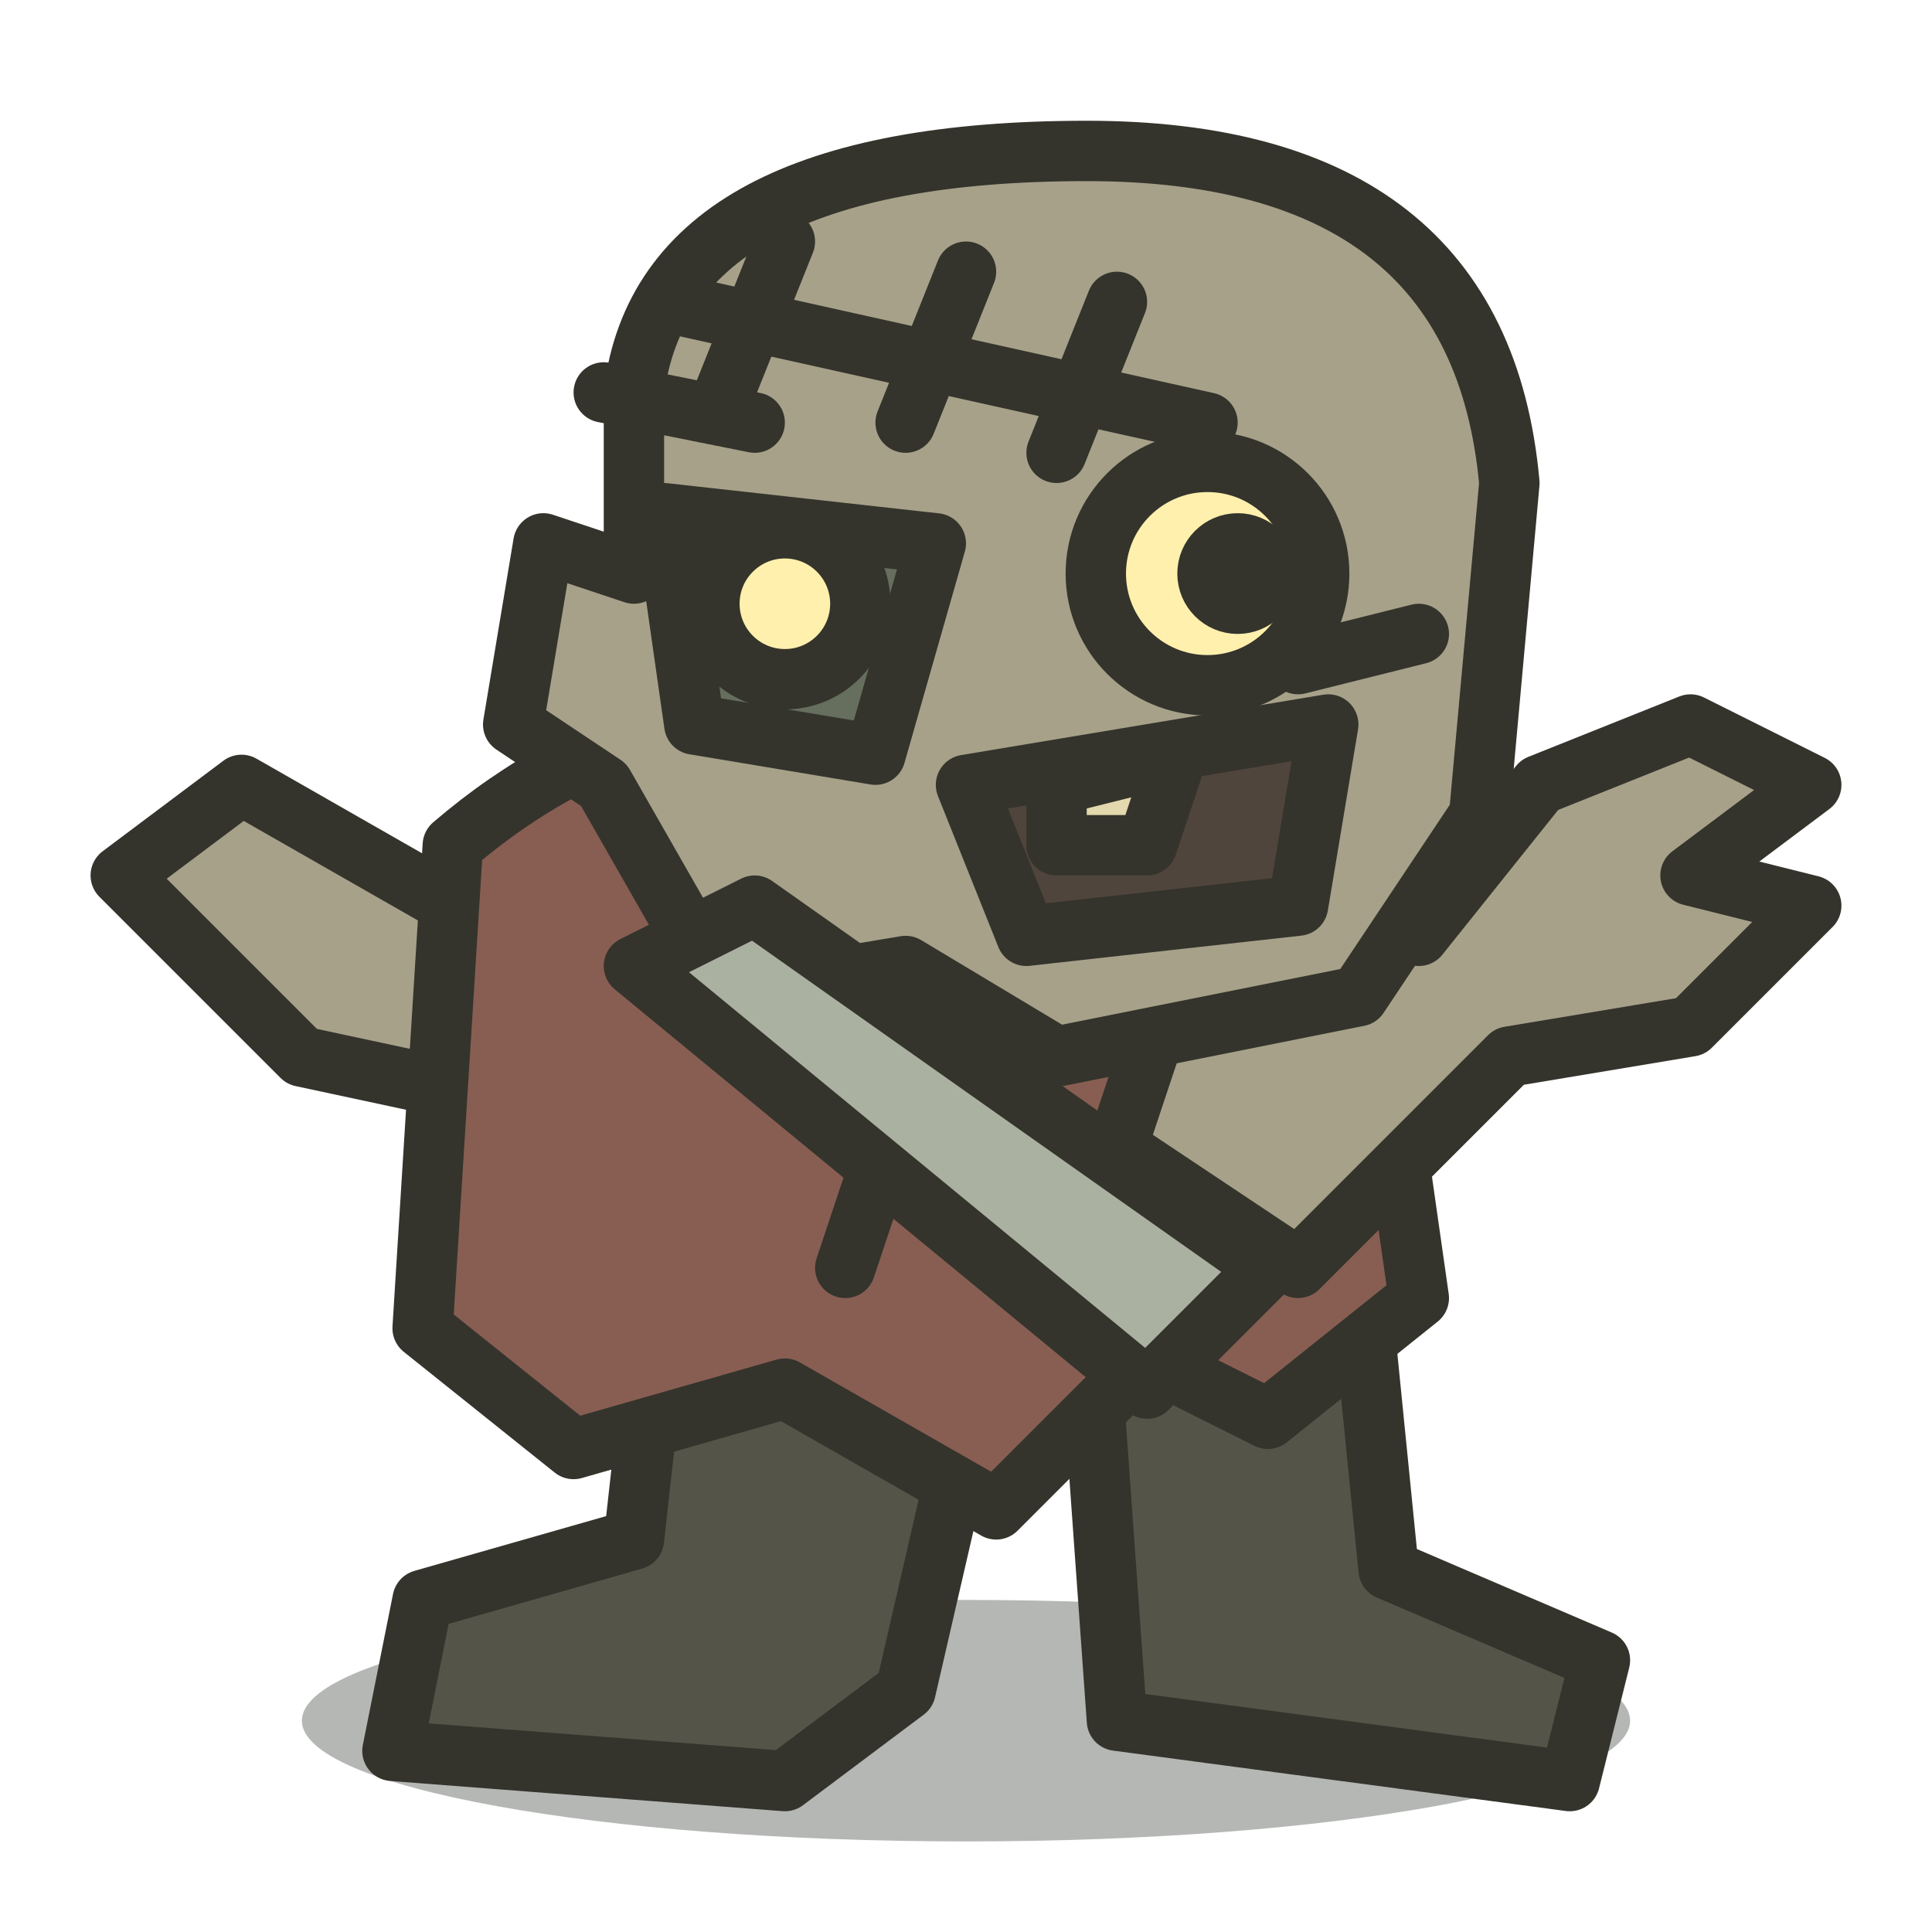
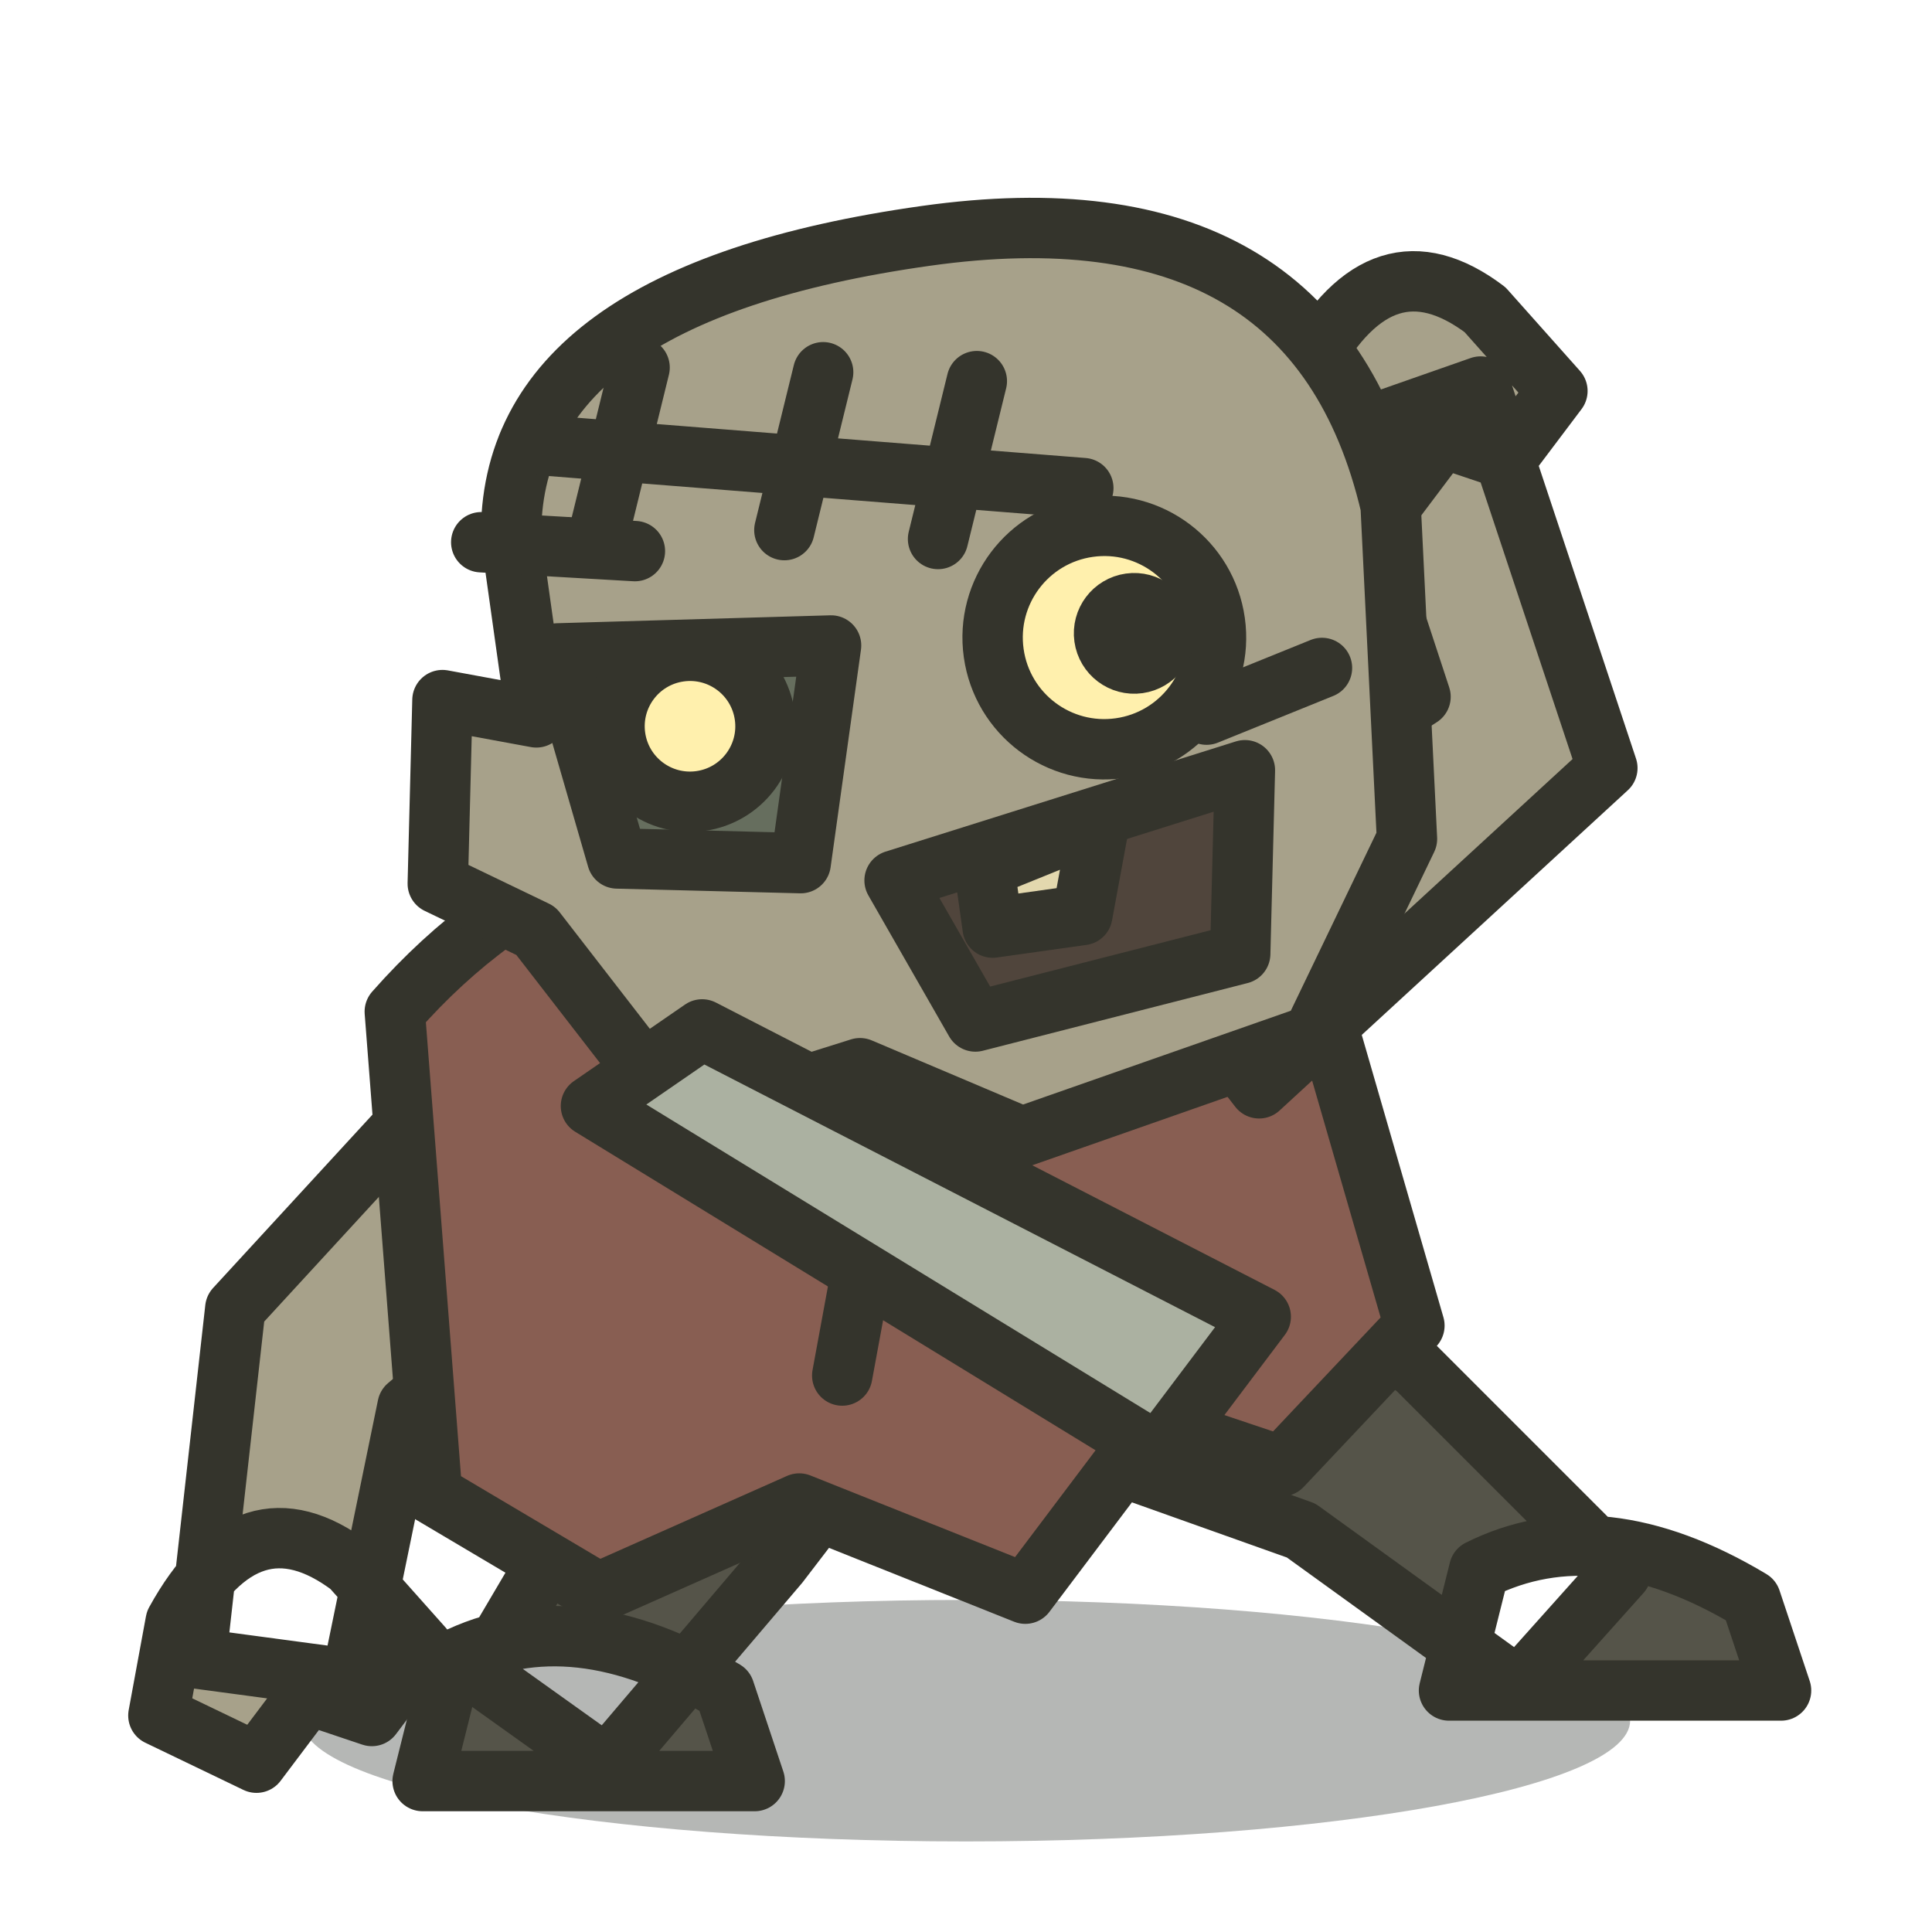
<svg xmlns="http://www.w3.org/2000/svg" width="64" height="64" viewBox="0 0 64 64">
  <ellipse cx="32" cy="57" rx="22" ry="4" fill="#252b27" opacity=".34" />
  <g stroke="#34342c" stroke-width="2" stroke-linecap="round" stroke-linejoin="round">
-     <path d="M22 42l11 1-3 13-4 3-13-1 1-5 7-2zm14 1 9-1 1 10 7 3-1 4-15-2z" fill="#555449" />
-     <path d="M23 28l-8 2-7-4-4 3 6 6 14 3z" fill="#a7a18a" />
-     <path d="M15 28q7-6 16-4l14 5 2 14-5 4-4-2-5 5-7-4-7 2-5-4z" fill="#885e52" />
-     <path d="m26 31 4 5-2 6m7-3 4 1" fill="none" />
-     <path d="M40 29l7 2 4-5 5-2 4 2-4 3 4 1-4 4-6 1-7 7-6-4z" fill="#a7a18a" />
-     <g transform="translate(1 0)">
-       <path d="M20 13q1-8 15-8 13 0 14 11l-1 11-4 6-10 2-5-3-6 1-4-7-3-2 1-6 3 1z" fill="#a7a18a" />
-       <path d="M21 17l9 1-2 7-6-1z" fill="#666e5e" />
-       <circle cx="25" cy="20" r="2.5" fill="#fff0ad" />
-       <circle cx="39" cy="19" r="3.7" fill="#fff0ad" />
-       <circle cx="40" cy="19" r="1" fill="#403e34" />
-       <path d="M31 26l12-2-1 6-9 1z" fill="#50453c" />
-       <path d="m34 26 4-1-1 3-3 0z" fill="#e3d8ae" />
-       <path d="m19 13 5 1m18 8 4-1" fill="none" />
-       <path d="m21 10 18 4m-14-6-2 5m8-4-2 5m7-4-2 5" fill="none" />
+     <path d="M22.6,42.9 20.2,48.2 15.9,55.5 20.1,58.5 25.8,51.8 29.4,47.1ZM37.2,48.6 43.1,50.7 50.3,55.9 53.7,52.1 46.9,45.3 40.8,41.4ZM15,55q4-2 9,1l1,3h-11zM49,52q4-2 9,1l1,3h-11z" fill="#555449" />
+     <g transform="translate(0 3) rotate(-8 32 43)">
+       <path d="M19.6,27.8 8.4,37.0 5.5,48.3 10.5,49.7 13.6,41.0 24.4,34.2ZM5,47q3-4 6-1l2,3-2,2-2-1-2,2-3-2z" fill="#a7a18a" />
+       <path d="M15 28q7-6 16-4l14 5 2 14-5 4-4-2-5 5-7-4-7 2-5-4z" fill="#885e52" />
+       <path d="m26 31 4 5-2 6m7-3 4 1" fill="none" />
+       <path d="M43.0,34.5 55.9,25.6 53.5,12.5 48.5,13.5 50.1,22.4 39.0,27.5ZM48,11q3-4 6-1l2,3-2,2-2-1-2,2-3-2z" fill="#a7a18a" />
+       <g transform="translate(1 0)">
+         <path d="M20 13q1-8 15-8 13 0 14 11l-1 11-4 6-10 2-5-3-6 1-4-7-3-2 1-6 3 1z" fill="#a7a18a" />
+         <path d="M21 17l9 1-2 7-6-1z" fill="#666e5e" />
+         <circle cx="25" cy="20" r="2.5" fill="#fff0ad" />
+         <circle cx="39" cy="19" r="3.7" fill="#fff0ad" />
+         <circle cx="40" cy="19" r="1" fill="#403e34" />
+         <path d="M31 26l12-2-1 6-9 1z" fill="#50453c" />
+         <path d="m34 26 4-1-1 3-3 0z" fill="#e3d8ae" />
+         <path d="m19 13 5 1m18 8 4-1" fill="none" />
+         <path d="m21 10 18 4m-14-6-2 5m8-4-2 5m7-4-2 5" fill="none" />
+       </g>
+       <path d="m21 32 4-2 17 12-4 4z" fill="#abb1a1" />
    </g>
-     <path d="m21 32 4-2 17 12-4 4z" fill="#abb1a1" />
  </g>
</svg>
